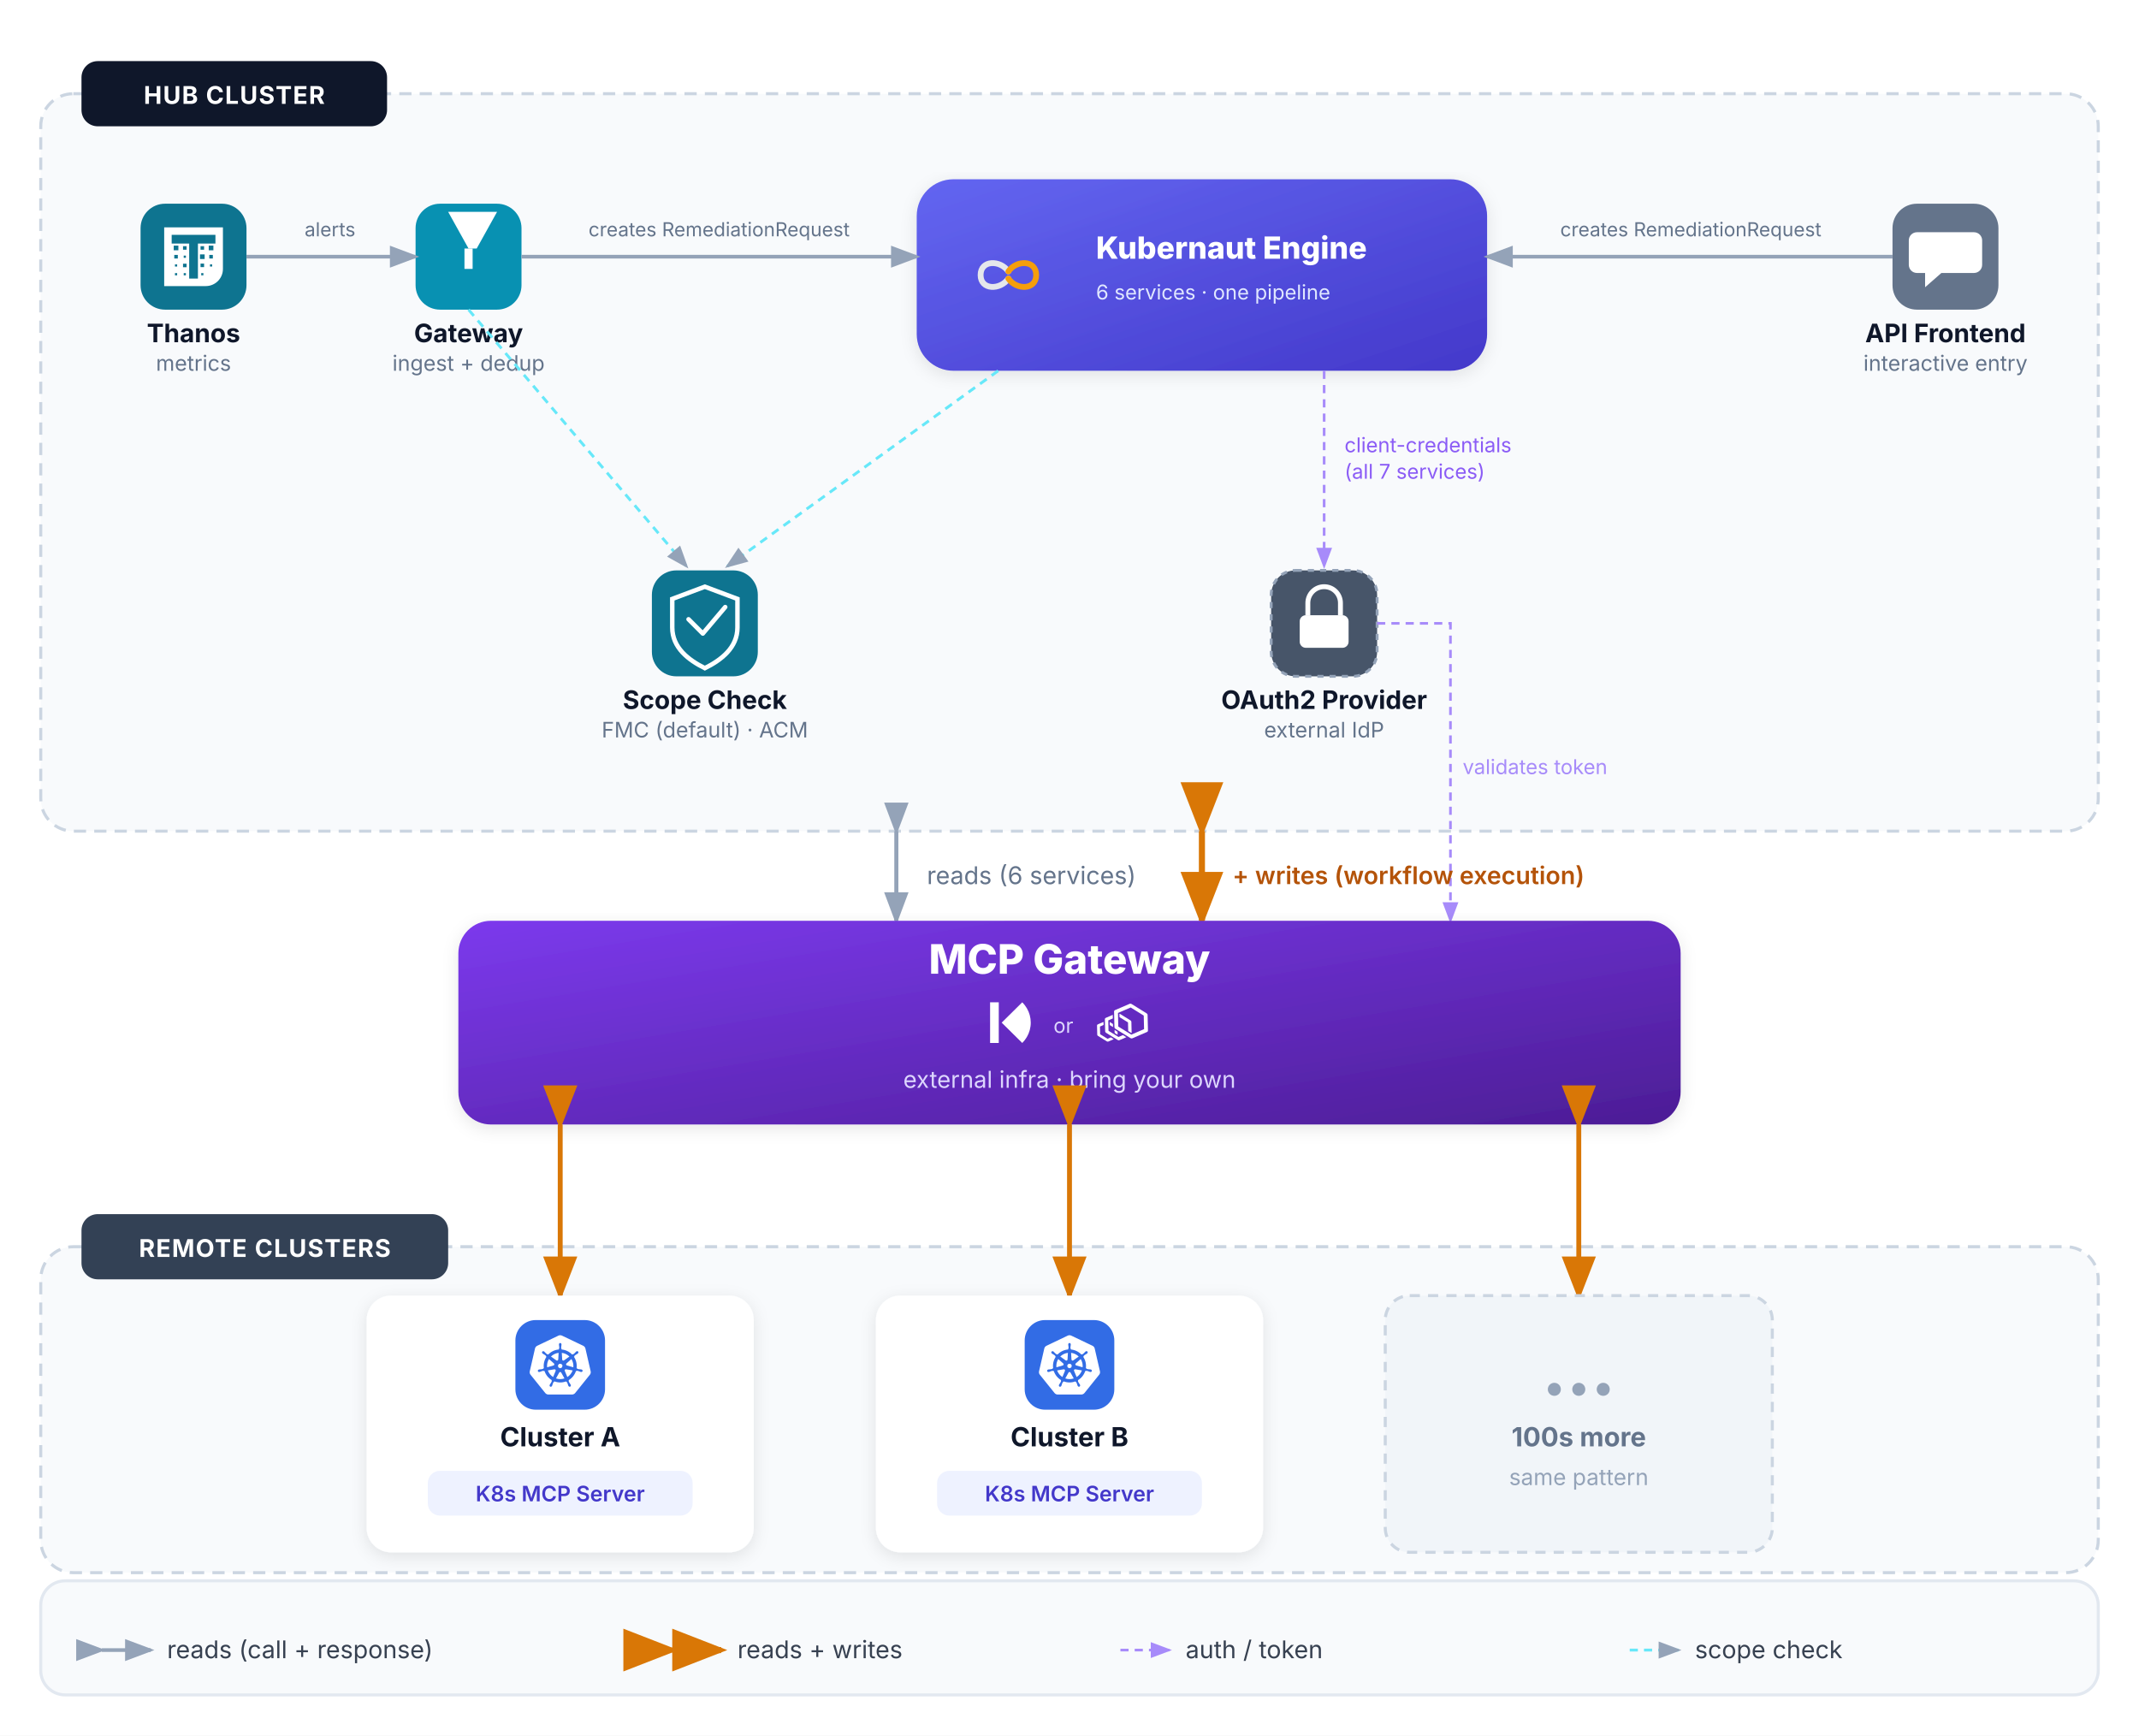
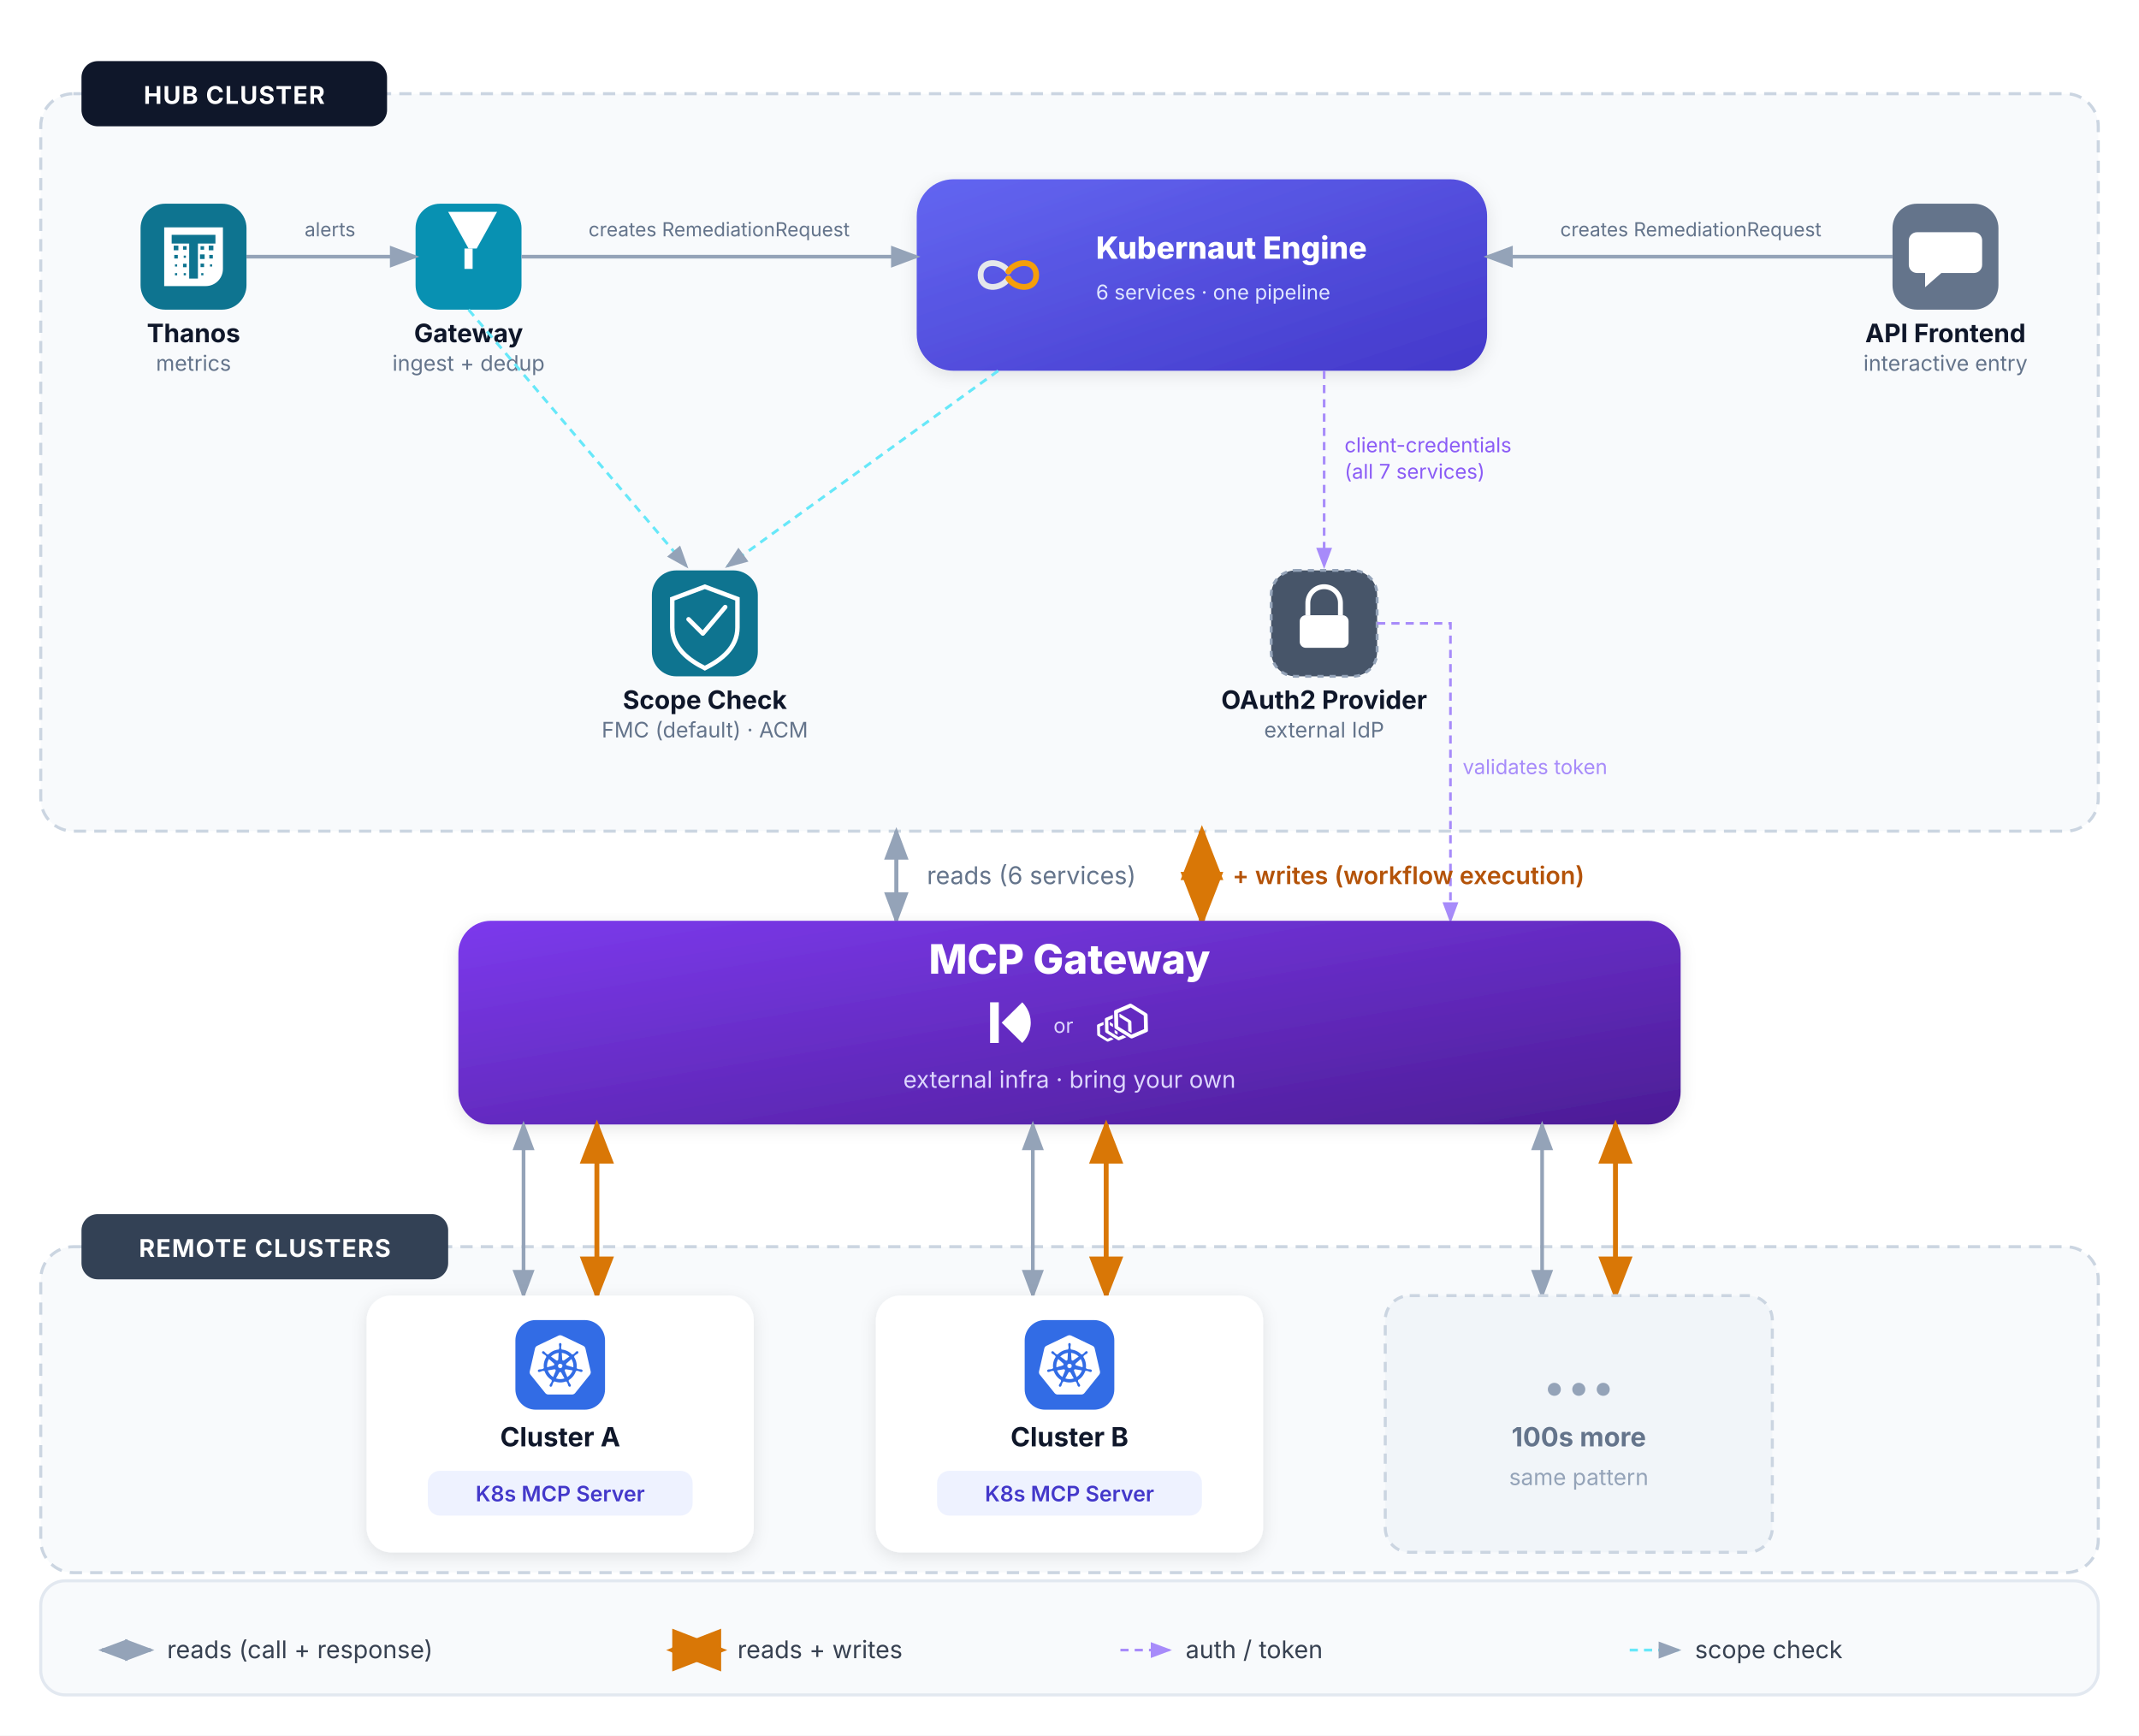
<svg xmlns="http://www.w3.org/2000/svg" viewBox="0 0 1050 852" font-family="Inter, -apple-system, BlinkMacSystemFont, 'Segoe UI', sans-serif">
  <defs>
    <filter id="sh" x="-4%" y="-6%" width="108%" height="118%">
      <feDropShadow dx="0" dy="2" stdDeviation="4" flood-color="#000" flood-opacity="0.10" />
    </filter>
-     <marker id="ar" markerWidth="8" markerHeight="6" refX="7" refY="3" orient="auto">
+     <marker id="ar" markerWidth="8" markerHeight="6" refX="7" refY="3" orient="auto-start-reverse">
      <polygon points="0,0 8,3 0,6" fill="#94A3B8" />
    </marker>
-     <marker id="arw" markerWidth="9" markerHeight="7" refX="8" refY="3.5" orient="auto">
+     <marker id="arw" markerWidth="9" markerHeight="7" refX="8" refY="3.5" orient="auto-start-reverse">
      <polygon points="0,0 9,3.5 0,7" fill="#D97706" />
    </marker>
-     <marker id="ard" markerWidth="8" markerHeight="6" refX="7" refY="3" orient="auto">
+     <marker id="ard" markerWidth="8" markerHeight="6" refX="7" refY="3" orient="auto-start-reverse">
      <polygon points="0,0 8,3 0,6" fill="#A78BFA" />
    </marker>
    <linearGradient id="gwGrad" x1="0" y1="0" x2="1" y2="1">
      <stop offset="0" stop-color="#7C3AED" />
      <stop offset="1" stop-color="#4C1D95" />
    </linearGradient>
    <linearGradient id="engineGrad" x1="0" y1="0" x2="1" y2="1">
      <stop offset="0" stop-color="#6366F1" />
      <stop offset="1" stop-color="#4338CA" />
    </linearGradient>
    <symbol id="k8sLogo" viewBox="0 0 24 24">
      <path fill="white" d="M10.204 14.35l.007.01-.999 2.413a5.171 5.171 0 0 1-2.075-2.597l2.578-.437.004.005a.44.44 0 0 1 .484.606zm-.833-2.129a.44.44 0 0 0 .173-.756l.002-.011L7.585 9.7a5.143 5.143 0 0 0-.73 3.255l2.514-.725.002-.009zm1.145-1.98a.44.44 0 0 0 .699-.337l.01-.005.15-2.62a5.144 5.144 0 0 0-3.01 1.442l2.147 1.523.004-.002zm.76 2.75l.723.349.722-.347.18-.78-.5-.623h-.804l-.5.623.179.779zm1.5-3.095a.44.44 0 0 0 .7.336l.008.003 2.134-1.513a5.188 5.188 0 0 0-2.992-1.442l.148 2.615.002.001zm10.876 5.97l-5.773 7.181a1.6 1.6 0 0 1-1.248.594l-9.261.003a1.6 1.6 0 0 1-1.247-.596l-5.776-7.18a1.583 1.583 0 0 1-.307-1.34L2.1 5.573c.108-.47.425-.864.863-1.073L11.305.513a1.606 1.606 0 0 1 1.385 0l8.345 3.985c.438.209.755.604.863 1.073l2.062 8.955c.108.47-.005.963-.308 1.34zm-3.289-2.057c-.042-.01-.103-.026-.145-.034-.174-.033-.315-.025-.479-.038-.35-.037-.638-.067-.895-.148-.105-.04-.18-.165-.216-.216l-.201-.059a6.45 6.45 0 0 0-.105-2.332 6.465 6.465 0 0 0-.936-2.163c.052-.047.15-.133.177-.159.008-.09.001-.183.094-.282.197-.185.444-.338.743-.522.142-.084.273-.137.415-.242.032-.024.076-.062.11-.089.24-.191.295-.52.123-.736-.172-.216-.506-.236-.745-.045-.034.027-.08.062-.111.088-.134.116-.217.23-.33.35-.246.25-.45.458-.673.609-.097.056-.239.037-.303.033l-.19.135a6.545 6.545 0 0 0-4.146-2.003l-.012-.223c-.065-.062-.143-.115-.163-.25-.022-.268.015-.557.057-.905.023-.163.061-.298.068-.475.001-.04-.001-.099-.001-.142 0-.306-.224-.555-.5-.555-.275 0-.499.249-.499.555l.001.014c0 .041-.002.092 0 .128.006.177.044.312.067.475.042.348.078.637.056.906a.545.545 0 0 1-.162.258l-.012.211a6.424 6.424 0 0 0-4.166 2.003 8.373 8.373 0 0 1-.18-.128c-.09.012-.18.04-.297-.029-.223-.15-.427-.358-.673-.608-.113-.12-.195-.234-.329-.349-.03-.026-.077-.062-.111-.088a.594.594 0 0 0-.348-.132.481.481 0 0 0-.398.176c-.172.216-.117.546.123.737l.007.005.104.083c.142.105.272.159.414.242.299.185.546.338.743.522.076.082.09.226.1.288l.16.143a6.462 6.462 0 0 0-1.02 4.506l-.208.06c-.055.072-.133.184-.215.217-.257.081-.546.11-.895.147-.164.014-.305.006-.48.039-.037.007-.09.02-.133.03l-.004.002-.007.002c-.295.071-.484.342-.423.608.061.267.349.429.645.365l.007-.001.01-.003.129-.029c.17-.046.294-.113.448-.172.33-.118.604-.217.87-.256.112-.009.23.069.288.101l.217-.037a6.5 6.5 0 0 0 2.88 3.596l-.09.218c.033.084.069.199.044.282-.097.252-.263.517-.452.813-.091.136-.185.242-.268.399-.02.037-.045.095-.064.134-.128.275-.034.591.213.71.248.12.556-.007.69-.282v-.002c.02-.039.046-.09.062-.127.07-.162.094-.301.144-.458.132-.332.205-.68.387-.897.05-.06.13-.082.215-.105l.113-.205a6.453 6.453 0 0 0 4.609.012l.106.192c.086.028.18.042.256.155.136.232.229.507.342.84.05.156.074.295.145.457.016.037.043.09.062.129.133.276.442.402.69.282.247-.118.341-.435.213-.71-.02-.039-.045-.096-.065-.134-.083-.156-.177-.261-.268-.398-.19-.296-.346-.541-.443-.793-.04-.13.007-.21.038-.294-.018-.022-.059-.144-.083-.202a6.499 6.499 0 0 0 2.88-3.622c.064.01.176.03.213.038.075-.05.144-.114.28-.104.266.039.54.138.87.256.154.06.277.128.448.173.036.01.088.019.13.028l.009.003.007.001c.297.064.584-.098.645-.365.06-.266-.128-.537-.423-.608zM16.4 9.701l-1.95 1.746v.005a.44.44 0 0 0 .173.757l.003.01 2.526.728a5.199 5.199 0 0 0-.108-1.674A5.208 5.208 0 0 0 16.4 9.7zm-4.013 5.325a.437.437 0 0 0-.404-.232.44.44 0 0 0-.372.233h-.002l-1.268 2.292a5.164 5.164 0 0 0 3.326.003l-1.27-2.296h-.01zm1.888-1.293a.44.44 0 0 0-.27.036.44.44 0 0 0-.214.572l-.003.004 1.01 2.438a5.15 5.15 0 0 0 2.081-2.615l-2.6-.44-.004.005z" />
    </symbol>
    <symbol id="kubernautLogo" viewBox="0 0 200 200">
      <path d="M100,92 C82,66 38,66 38,100 C38,134 82,134 100,108" fill="none" stroke="#E5E7EB" stroke-width="13" stroke-linecap="round" />
      <path d="M100,92 C118,66 162,66 162,100 C162,134 118,134 100,108" fill="none" stroke="#F59E0B" stroke-width="13" stroke-linecap="round" />
    </symbol>
    <symbol id="thanosLogo" viewBox="2.41 2.16 355.42 355.17">
      <path fill="white" d="M9.498 9.148v341.598h241.935a99.663 99.663 0 0 0 99.657-99.663V9.148zm266.263 215.328h12.75v12.75h-12.75zm-4.01-54.89h20.715v20.721h-20.715zm-3.186-54.103h27.093v27.117h-27.093zm-43.739 159.903h12.738v12.75h-12.75zm-3.986-55.539h20.721V240.587h-20.721zm-3.186-53.447h27.123v27.093h-27.093zm3.186-27.003v-20.715h20.721v20.715zm-97.83 135.99h12.75v12.75h-12.75zm-3.986-54.89h20.721v20.691h-20.721zm3.986-34.175v-12.75h12.75v12.75zm-3.986-67.64h20.721v20.715h-20.721zM72.101 275.387H84.875v12.75H72.101zm0-50.911H84.875v12.75H72.101zm-3.98-54.89h20.715v20.721h-20.715zm-3.192-54.103h27.099v27.117H64.929zM53.015 52.677h254.535v50.911H205.746v203.63h-50.904v-203.63H53.015z" />
    </symbol>
    <symbol id="kuadrantLogo" viewBox="0 0 1024 1024">
      <path fill="white" d="M809,1C993.59,183.56 1065.7,449.65 998.12,699.05C964.778,821.823 899.519,933.607 809,1023L292.27,512L809,1Z" />
      <rect fill="white" x="1" y="1" width="218" height="1022" />
    </symbol>
    <symbol id="envoyLogo" viewBox="-4.43 47.82 438.36 331.11">
      <path fill="white" d="M109.3 208.2l.6 25.4 26.7 16.5-.6-25.4zm65.2 105.4l-.6-24.8-23.4-14.5c-.3-.2-.7-.5-1-.7l.6 24.9 24.4 15.1zm-83.4 33.5L30 309.2l-1.5-63.5 29.9-12.9-.6-25.4L10 228c-3.7 1.6-5.9 5-5.8 8.9L6 313.1c.1 3.9 2.5 7.8 6.3 10.1l73.3 45.4c3.4 2.1 7.5 2.7 11 1.6.4-.1.7-.2 1-.4l45-19.4-24.4-15.1-27.1 11.8zm197.4-140.4c-.1-4.6-2.9-9.1-7.3-11.8l-88.9-55.1-2.7 1.2.6 26.7 70.4 43.6 1.7 71.4 26.9 16.7 1.5-.6-2.2-92.1z" />
      <path fill="white" d="M182 332l-82.6-51.2-2-86 37.6-16.2-.7-29.6-58.4 25.2c-4.3 1.9-6.9 5.8-6.8 10.4l2.4 100.8c.1 4.6 2.9 9.1 7.3 11.8l96.8 60c4 2.5 8.8 3.1 12.8 1.9.4-.1.8-.3 1.2-.5l57.2-24.7-28.4-17.6L182 332z" />
      <path fill="white" d="M414.4 136.2l-124.2-77c-4.6-2.8-10-3.6-14.7-2.1-.5.1-.9.3-1.4.5L153 109.8c-4.9 2.1-7.9 6.6-7.7 11.9l3 129.2c.1 5.2 3.3 10.4 8.3 13.5l124.2 76.9c4.6 2.8 10 3.6 14.7 2.1.5-.1.9-.3 1.4-.5L418 290.7c4.9-2.1 7.8-6.6 7.7-11.9l-3-129.2c-.1-5.2-3.3-10.3-8.3-13.4zM288.2 312.5l-107.9-66.9-2.7-112.2L282.9 88l107.9 66.9 2.7 112.2-105.3 45.4z" />
    </symbol>
  </defs>
  <rect x="0" y="0" width="1050" height="852" fill="white" />
  <rect x="20" y="46" width="1010" height="362" rx="16" fill="#F8FAFC" stroke="#CBD5E1" stroke-width="1.5" stroke-dasharray="6,4" />
  <rect x="40" y="30" width="150" height="32" rx="8" fill="#0F172A" />
  <text x="115" y="51" text-anchor="middle" font-size="12px" font-weight="700" fill="white" letter-spacing="0.5">HUB CLUSTER</text>
  <rect x="69" y="100" width="52" height="52" rx="12" fill="#0E7490" />
  <use href="#thanosLogo" x="80" y="111" width="30" height="30" />
  <text x="95" y="168" text-anchor="middle" font-size="12.5px" font-weight="700" fill="#0F172A">Thanos</text>
  <text x="95" y="182" text-anchor="middle" font-size="10.5px" fill="#64748B">metrics</text>
  <rect x="204" y="100" width="52" height="52" rx="12" fill="#0891B2" />
  <path d="M220,104 L244,104 L234,122 L230,122 Z" fill="white" />
  <rect x="228" y="122" width="4" height="10" fill="white" />
  <text x="230" y="168" text-anchor="middle" font-size="12.5px" font-weight="700" fill="#0F172A">Gateway</text>
  <text x="230" y="182" text-anchor="middle" font-size="10.5px" fill="#64748B">ingest + dedup</text>
  <g filter="url(#sh)">
    <rect x="450" y="88" width="280" height="94" rx="18" fill="url(#engineGrad)" />
  </g>
  <use href="#kubernautLogo" x="473" y="113" width="44" height="44" />
  <text x="538" y="127" font-size="15px" font-weight="800" fill="white">Kubernaut Engine</text>
  <text x="538" y="147" font-size="10px" fill="#E0E7FF">6 services · one pipeline</text>
  <rect x="929" y="100" width="52" height="52" rx="12" fill="#64748B" />
  <path d="M941,114 h28 a4,4 0 0 1 4,4 v12 a4,4 0 0 1 -4,4 h-16 l-8,7 v-7 h-4 a4,4 0 0 1 -4,-4 v-12 a4,4 0 0 1 4,-4 z" fill="white" />
  <text x="955" y="168" text-anchor="middle" font-size="12.5px" font-weight="700" fill="#0F172A">API Frontend</text>
  <text x="955" y="182" text-anchor="middle" font-size="10.5px" fill="#64748B">interactive entry</text>
  <line x1="121" y1="126" x2="204" y2="126" stroke="#94A3B8" stroke-width="1.8" marker-end="url(#ar)" />
  <text x="162" y="116" text-anchor="middle" font-size="9.5px" fill="#64748B">alerts</text>
  <line x1="256" y1="126" x2="450" y2="126" stroke="#94A3B8" stroke-width="1.8" marker-end="url(#ar)" />
  <text x="353" y="116" text-anchor="middle" font-size="9.5px" fill="#64748B">creates RemediationRequest</text>
  <line x1="929" y1="126" x2="730" y2="126" stroke="#94A3B8" stroke-width="1.8" marker-end="url(#ar)" />
  <text x="830" y="116" text-anchor="middle" font-size="9.5px" fill="#64748B">creates RemediationRequest</text>
  <rect x="320" y="280" width="52" height="52" rx="12" fill="#0E7490" />
  <path d="M346,288 L362,294 v14 c0,10 -8,16 -16,20 c-8,-4 -16,-10 -16,-20 v-14 z" fill="none" stroke="white" stroke-width="2.2" />
  <polyline points="338,304 345,311 356,298" fill="none" stroke="white" stroke-width="2.2" stroke-linecap="round" stroke-linejoin="round" />
  <text x="346" y="348" text-anchor="middle" font-size="12.5px" font-weight="700" fill="#0F172A">Scope Check</text>
  <text x="346" y="362" text-anchor="middle" font-size="10.5px" fill="#64748B">FMC (default) · ACM</text>
  <rect x="624" y="280" width="52" height="52" rx="12" fill="#475569" stroke="#94A3B8" stroke-width="1.4" stroke-dasharray="3,3" />
  <path d="M642,302 v-6 a8,8 0 0 1 16,0 v6" fill="none" stroke="white" stroke-width="2.4" />
  <rect x="638" y="302" width="24" height="16" rx="3" fill="white" />
  <text x="650" y="348" text-anchor="middle" font-size="12.5px" font-weight="700" fill="#0F172A">OAuth2 Provider</text>
  <text x="650" y="362" text-anchor="middle" font-size="10.5px" fill="#64748B">external IdP</text>
  <line x1="230" y1="152" x2="337" y2="278" stroke="#67E8F9" stroke-width="1.4" stroke-dasharray="4,3" marker-end="url(#ar)" />
  <line x1="490" y1="182" x2="357" y2="278" stroke="#67E8F9" stroke-width="1.4" stroke-dasharray="4,3" marker-end="url(#ar)" />
  <line x1="650" y1="182" x2="650" y2="278" stroke="#A78BFA" stroke-width="1.3" stroke-dasharray="4,3" marker-end="url(#ard)" />
  <text x="660" y="222" font-size="10px" fill="#8B5CF6">client-credentials</text>
  <text x="660" y="235" font-size="10px" fill="#8B5CF6">(all 7 services)</text>
  <path d="M676,306 L712,306 L712,452" fill="none" stroke="#A78BFA" stroke-width="1.3" stroke-dasharray="4,3" marker-end="url(#ard)" />
  <text x="718" y="380" font-size="10px" fill="#A78BFA">validates token</text>
  <line x1="440" y1="408" x2="440" y2="452" stroke="#94A3B8" stroke-width="2" marker-start="url(#ar)" marker-end="url(#ar)" />
  <text x="455" y="434" font-size="12px" fill="#64748B">reads (6 services)</text>
  <line x1="590" y1="408" x2="590" y2="452" stroke="#D97706" stroke-width="3" marker-start="url(#arw)" marker-end="url(#arw)" />
  <text x="605" y="434" font-size="12px" font-weight="600" fill="#B45309">+ writes (workflow execution)</text>
  <g filter="url(#sh)">
    <rect x="225" y="452" width="600" height="100" rx="16" fill="url(#gwGrad)" />
  </g>
  <text x="525" y="478" text-anchor="middle" font-size="20px" font-weight="800" fill="white">MCP Gateway</text>
  <use href="#kuadrantLogo" x="486" y="492" width="20" height="20" />
  <text x="522" y="507" text-anchor="middle" font-size="10px" fill="#DDD6FE">or</text>
  <use href="#envoyLogo" x="538" y="492" width="26" height="20" />
  <text x="525" y="534" text-anchor="middle" font-size="11.5px" fill="#DDD6FE">external infra · bring your own</text>
  <rect x="20" y="612" width="1010" height="160" rx="16" fill="#F8FAFC" stroke="#CBD5E1" stroke-width="1.5" stroke-dasharray="6,4" />
  <rect x="40" y="596" width="180" height="32" rx="8" fill="#334155" />
  <text x="130" y="617" text-anchor="middle" font-size="12px" font-weight="700" fill="white" letter-spacing="0.5">REMOTE CLUSTERS</text>
-   <line x1="275" y1="552" x2="275" y2="636" stroke="#D97706" stroke-width="2.4" marker-start="url(#arw)" marker-end="url(#arw)" />
-   <line x1="525" y1="552" x2="525" y2="636" stroke="#D97706" stroke-width="2.4" marker-start="url(#arw)" marker-end="url(#arw)" />
-   <line x1="775" y1="552" x2="775" y2="636" stroke="#D97706" stroke-width="2.4" marker-start="url(#arw)" marker-end="url(#arw)" />
+   <line x1="257" y1="552" x2="257" y2="636" stroke="#94A3B8" stroke-width="1.8" marker-start="url(#ar)" marker-end="url(#ar)" />
+   <line x1="293" y1="552" x2="293" y2="636" stroke="#D97706" stroke-width="2.4" marker-start="url(#arw)" marker-end="url(#arw)" />
+   <line x1="507" y1="552" x2="507" y2="636" stroke="#94A3B8" stroke-width="1.8" marker-start="url(#ar)" marker-end="url(#ar)" />
+   <line x1="543" y1="552" x2="543" y2="636" stroke="#D97706" stroke-width="2.4" marker-start="url(#arw)" marker-end="url(#arw)" />
+   <line x1="757" y1="552" x2="757" y2="636" stroke="#94A3B8" stroke-width="1.8" marker-start="url(#ar)" marker-end="url(#ar)" />
+   <line x1="793" y1="552" x2="793" y2="636" stroke="#D97706" stroke-width="2.4" marker-start="url(#arw)" marker-end="url(#arw)" />
  <g filter="url(#sh)">
    <rect x="180" y="636" width="190" height="126" rx="12" fill="white" />
  </g>
  <rect x="253" y="648" width="44" height="44" rx="10" fill="#326CE5" />
  <use href="#k8sLogo" x="260" y="655" width="30" height="30" />
  <text x="275" y="710" text-anchor="middle" font-size="13px" font-weight="700" fill="#0F172A">Cluster A</text>
  <rect x="210" y="722" width="130" height="22" rx="6" fill="#EEF2FF" />
  <text x="275" y="737" text-anchor="middle" font-size="10.5px" font-weight="600" fill="#4338CA">K8s MCP Server</text>
  <g filter="url(#sh)">
    <rect x="430" y="636" width="190" height="126" rx="12" fill="white" />
  </g>
  <rect x="503" y="648" width="44" height="44" rx="10" fill="#326CE5" />
  <use href="#k8sLogo" x="510" y="655" width="30" height="30" />
  <text x="525" y="710" text-anchor="middle" font-size="13px" font-weight="700" fill="#0F172A">Cluster B</text>
  <rect x="460" y="722" width="130" height="22" rx="6" fill="#EEF2FF" />
  <text x="525" y="737" text-anchor="middle" font-size="10.5px" font-weight="600" fill="#4338CA">K8s MCP Server</text>
  <rect x="680" y="636" width="190" height="126" rx="12" fill="#F1F5F9" stroke="#CBD5E1" stroke-width="1.5" stroke-dasharray="5,4" />
  <circle cx="763" cy="682" r="3.2" fill="#94A3B8" />
  <circle cx="775" cy="682" r="3.2" fill="#94A3B8" />
  <circle cx="787" cy="682" r="3.2" fill="#94A3B8" />
  <text x="775" y="710" text-anchor="middle" font-size="13px" font-weight="700" fill="#64748B">100s more</text>
  <text x="775" y="729" text-anchor="middle" font-size="11px" fill="#94A3B8">same pattern</text>
  <rect x="20" y="776" width="1010" height="56" rx="12" fill="#F8FAFC" stroke="#E2E8F0" stroke-width="1.5" />
  <g>
    <line x1="50" y1="810" x2="74" y2="810" stroke="#94A3B8" stroke-width="1.8" marker-start="url(#ar)" marker-end="url(#ar)" />
    <text x="82" y="814" font-size="12px" fill="#374151">reads (call + response)</text>
    <line x1="330" y1="810" x2="354" y2="810" stroke="#D97706" stroke-width="3" marker-start="url(#arw)" marker-end="url(#arw)" />
    <text x="362" y="814" font-size="12px" fill="#374151">reads + writes</text>
    <line x1="550" y1="810" x2="574" y2="810" stroke="#A78BFA" stroke-width="1.3" stroke-dasharray="4,3" marker-end="url(#ard)" />
    <text x="582" y="814" font-size="12px" fill="#374151">auth / token</text>
    <line x1="800" y1="810" x2="824" y2="810" stroke="#67E8F9" stroke-width="1.4" stroke-dasharray="4,3" marker-end="url(#ar)" />
    <text x="832" y="814" font-size="12px" fill="#374151">scope check</text>
  </g>
</svg>
